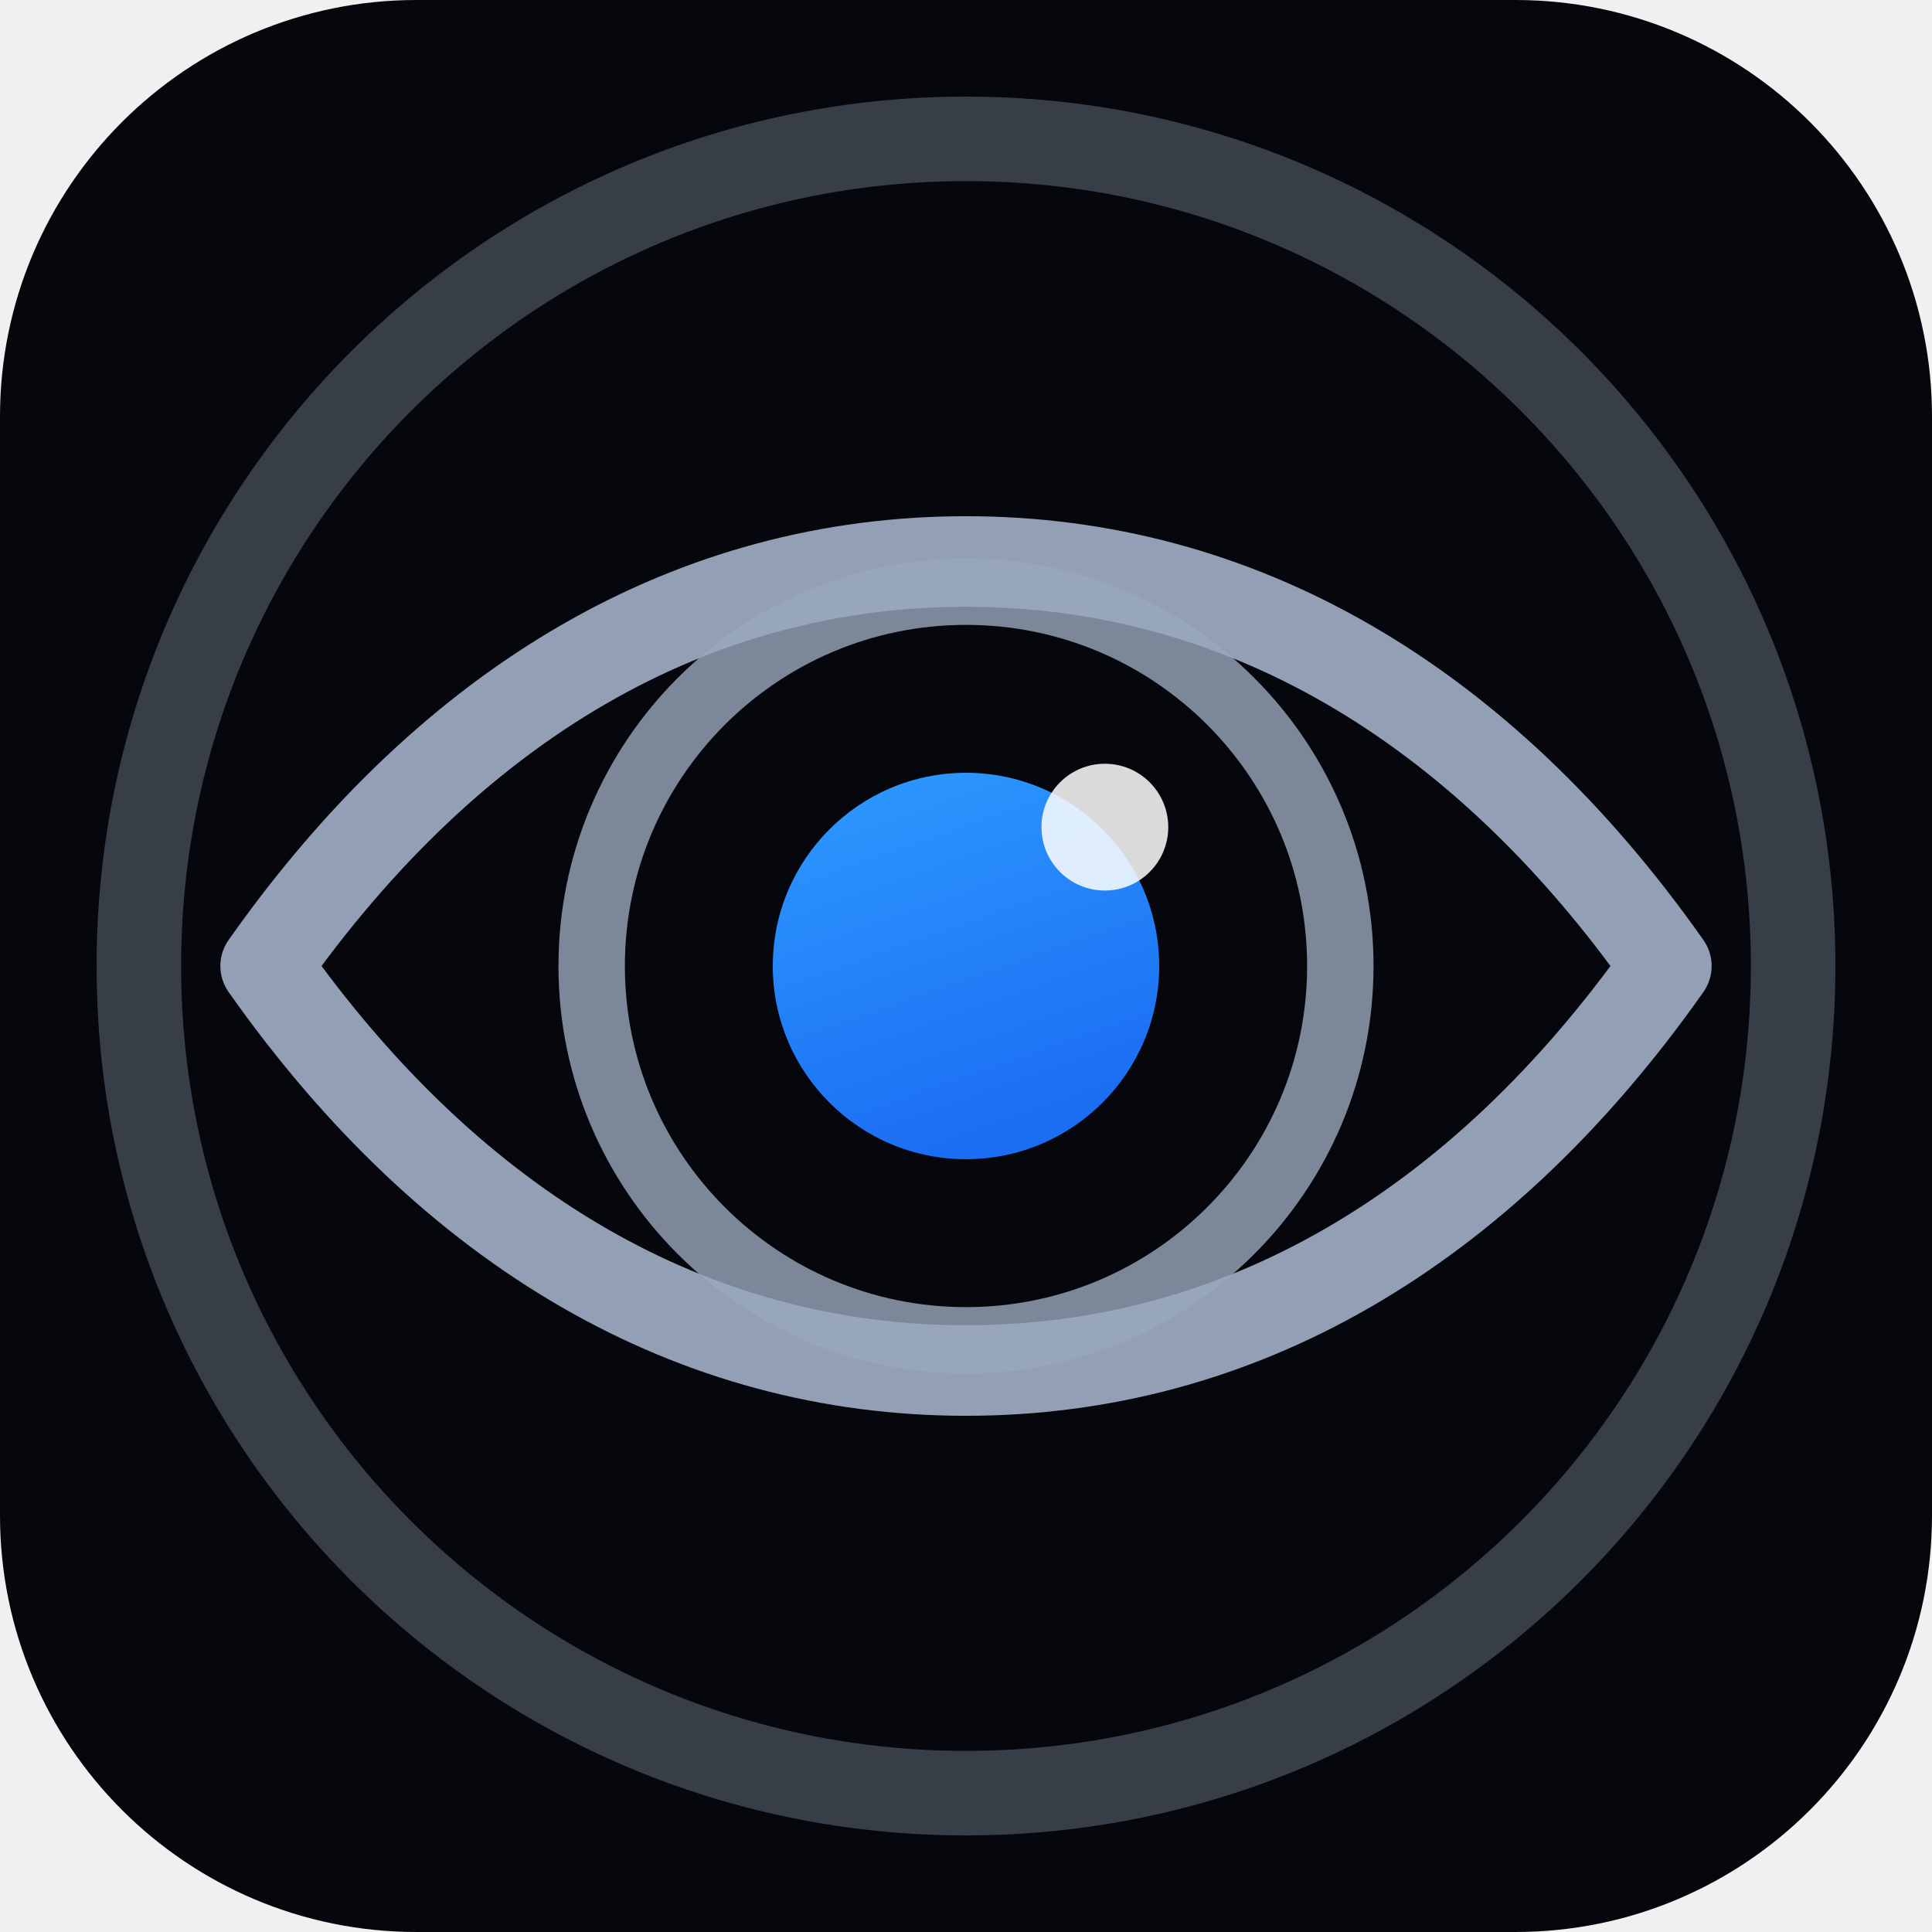
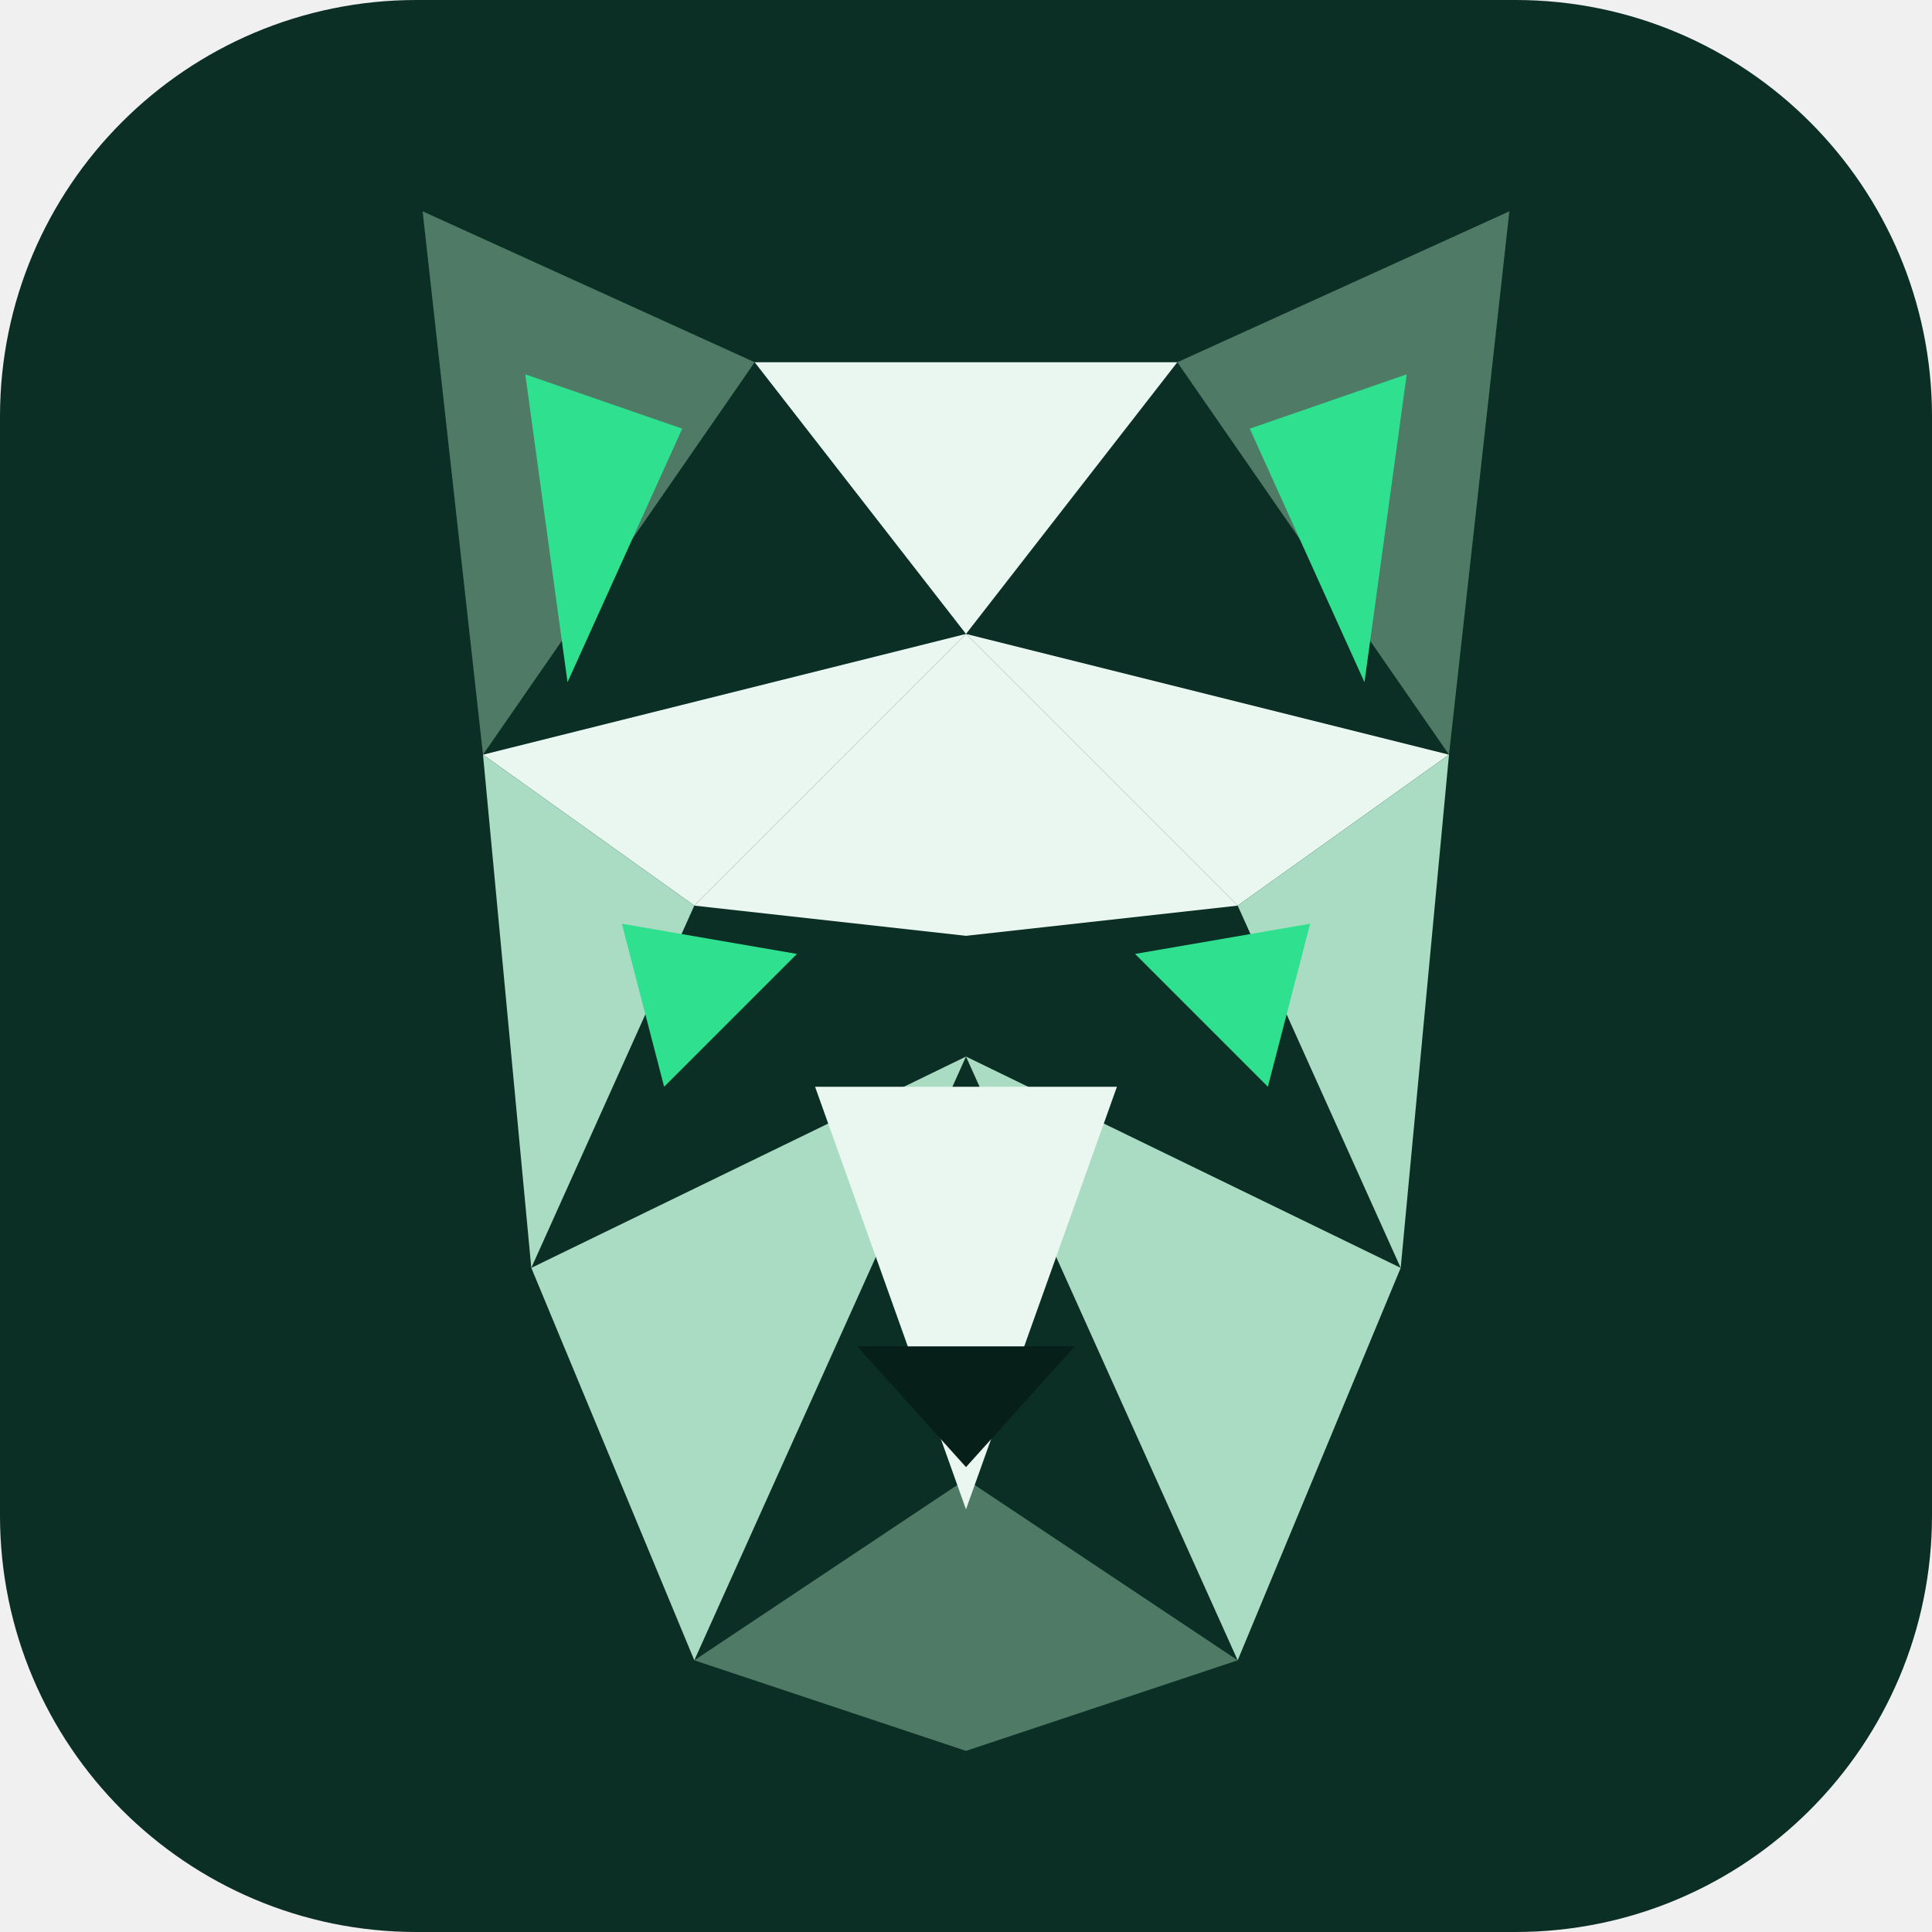
<svg xmlns="http://www.w3.org/2000/svg" viewBox="0 0 32 32" width="32" height="32" role="img" aria-label="ARGOS">
-   <defs>
-     <linearGradient id="p" x1="0" y1="0" x2="0.35" y2="1">
-       <stop offset="0" stop-color="#2E9BFF" />
-       <stop offset="1" stop-color="#1B6EF3" />
-     </linearGradient>
-   </defs>
-   <rect x="0" y="0" width="32" height="32" rx="6.9" fill="#05070C" />
-   <circle cx="16" cy="16" r="13.7" fill="none" stroke="#9AA7BD" stroke-opacity=".34" stroke-width="1.4" />
-   <path d="M4.4 16C7.5 11.6 11.5 9.3 16 9.3s8.5 2.3 11.6 6.7c-3.1 4.4-7.1 6.7-11.6 6.7S7.5 20.4 4.4 16Z" fill="none" stroke="#9AA7BD" stroke-opacity=".95" stroke-width="1.5" stroke-linejoin="round" />
-   <circle cx="16" cy="16" r="6.2" fill="none" stroke="#9AA7BD" stroke-opacity=".8" stroke-width="1.1" />
-   <circle cx="16" cy="16" r="3.2" fill="url(#p)" />
-   <circle cx="18.3" cy="13.7" r="1.05" fill="#FFFFFF" fill-opacity=".85" />
+   <rect x="0" y="0" width="32" height="32" rx="6.9" fill="#0B2E25" />
+   <g stroke="none">
+     <path d="M7 3.5 L12.5 6 L8 12.5 Z" fill="#4E7A66" />
+     <path d="M25 3.5 L19.5 6 L24 12.5 Z" fill="#4E7A66" />
+     <path d="M8.7 6.2 L11.3 7.1 L9.4 11.3 Z" fill="#2FE08F" />
+     <path d="M23.3 6.2 L20.7 7.1 L22.6 11.3 Z" fill="#2FE08F" />
+     <path d="M12.5 6 L19.5 6 L16 10.5 Z" fill="#EAF7F0" />
+     <path d="M8 12.5 L16 10.5 L11.5 15 Z" fill="#EAF7F0" />
+     <path d="M24 12.5 L16 10.5 L20.5 15 Z" fill="#EAF7F0" />
+     <path d="M16 10.5 L16 15.5 L11.5 15 Z" fill="#EAF7F0" />
+     <path d="M16 10.5 L16 15.5 L20.5 15 Z" fill="#EAF7F0" />
+     <path d="M8 12.5 L11.5 15 L8.8 21 Z" fill="#A9DCC3" />
+     <path d="M24 12.5 L20.5 15 L23.2 21 Z" fill="#A9DCC3" />
+     <path d="M8.8 21 L16 17.5 L11.5 27.5 Z" fill="#A9DCC3" />
+     <path d="M23.2 21 L16 17.5 L20.5 27.5 Z" fill="#A9DCC3" />
+     <path d="M11.5 27.5 L16 24.5 L16 29 Z" fill="#4E7A66" />
+     <path d="M20.5 27.5 L16 24.5 L16 29 Z" fill="#4E7A66" />
+     <path d="M13.5 18 L18.5 18 L16 25 Z" fill="#EAF7F0" />
+     <path d="M14.2 22.3 L17.8 22.3 L16 24.3 Z" fill="#071F19" />
+     <path d="M10.3 15.3 L13.2 15.8 L11 18 Z" fill="#2FE08F" />
+     <path d="M21.7 15.3 L18.8 15.8 L21 18 Z" fill="#2FE08F" />
+   </g>
</svg>
